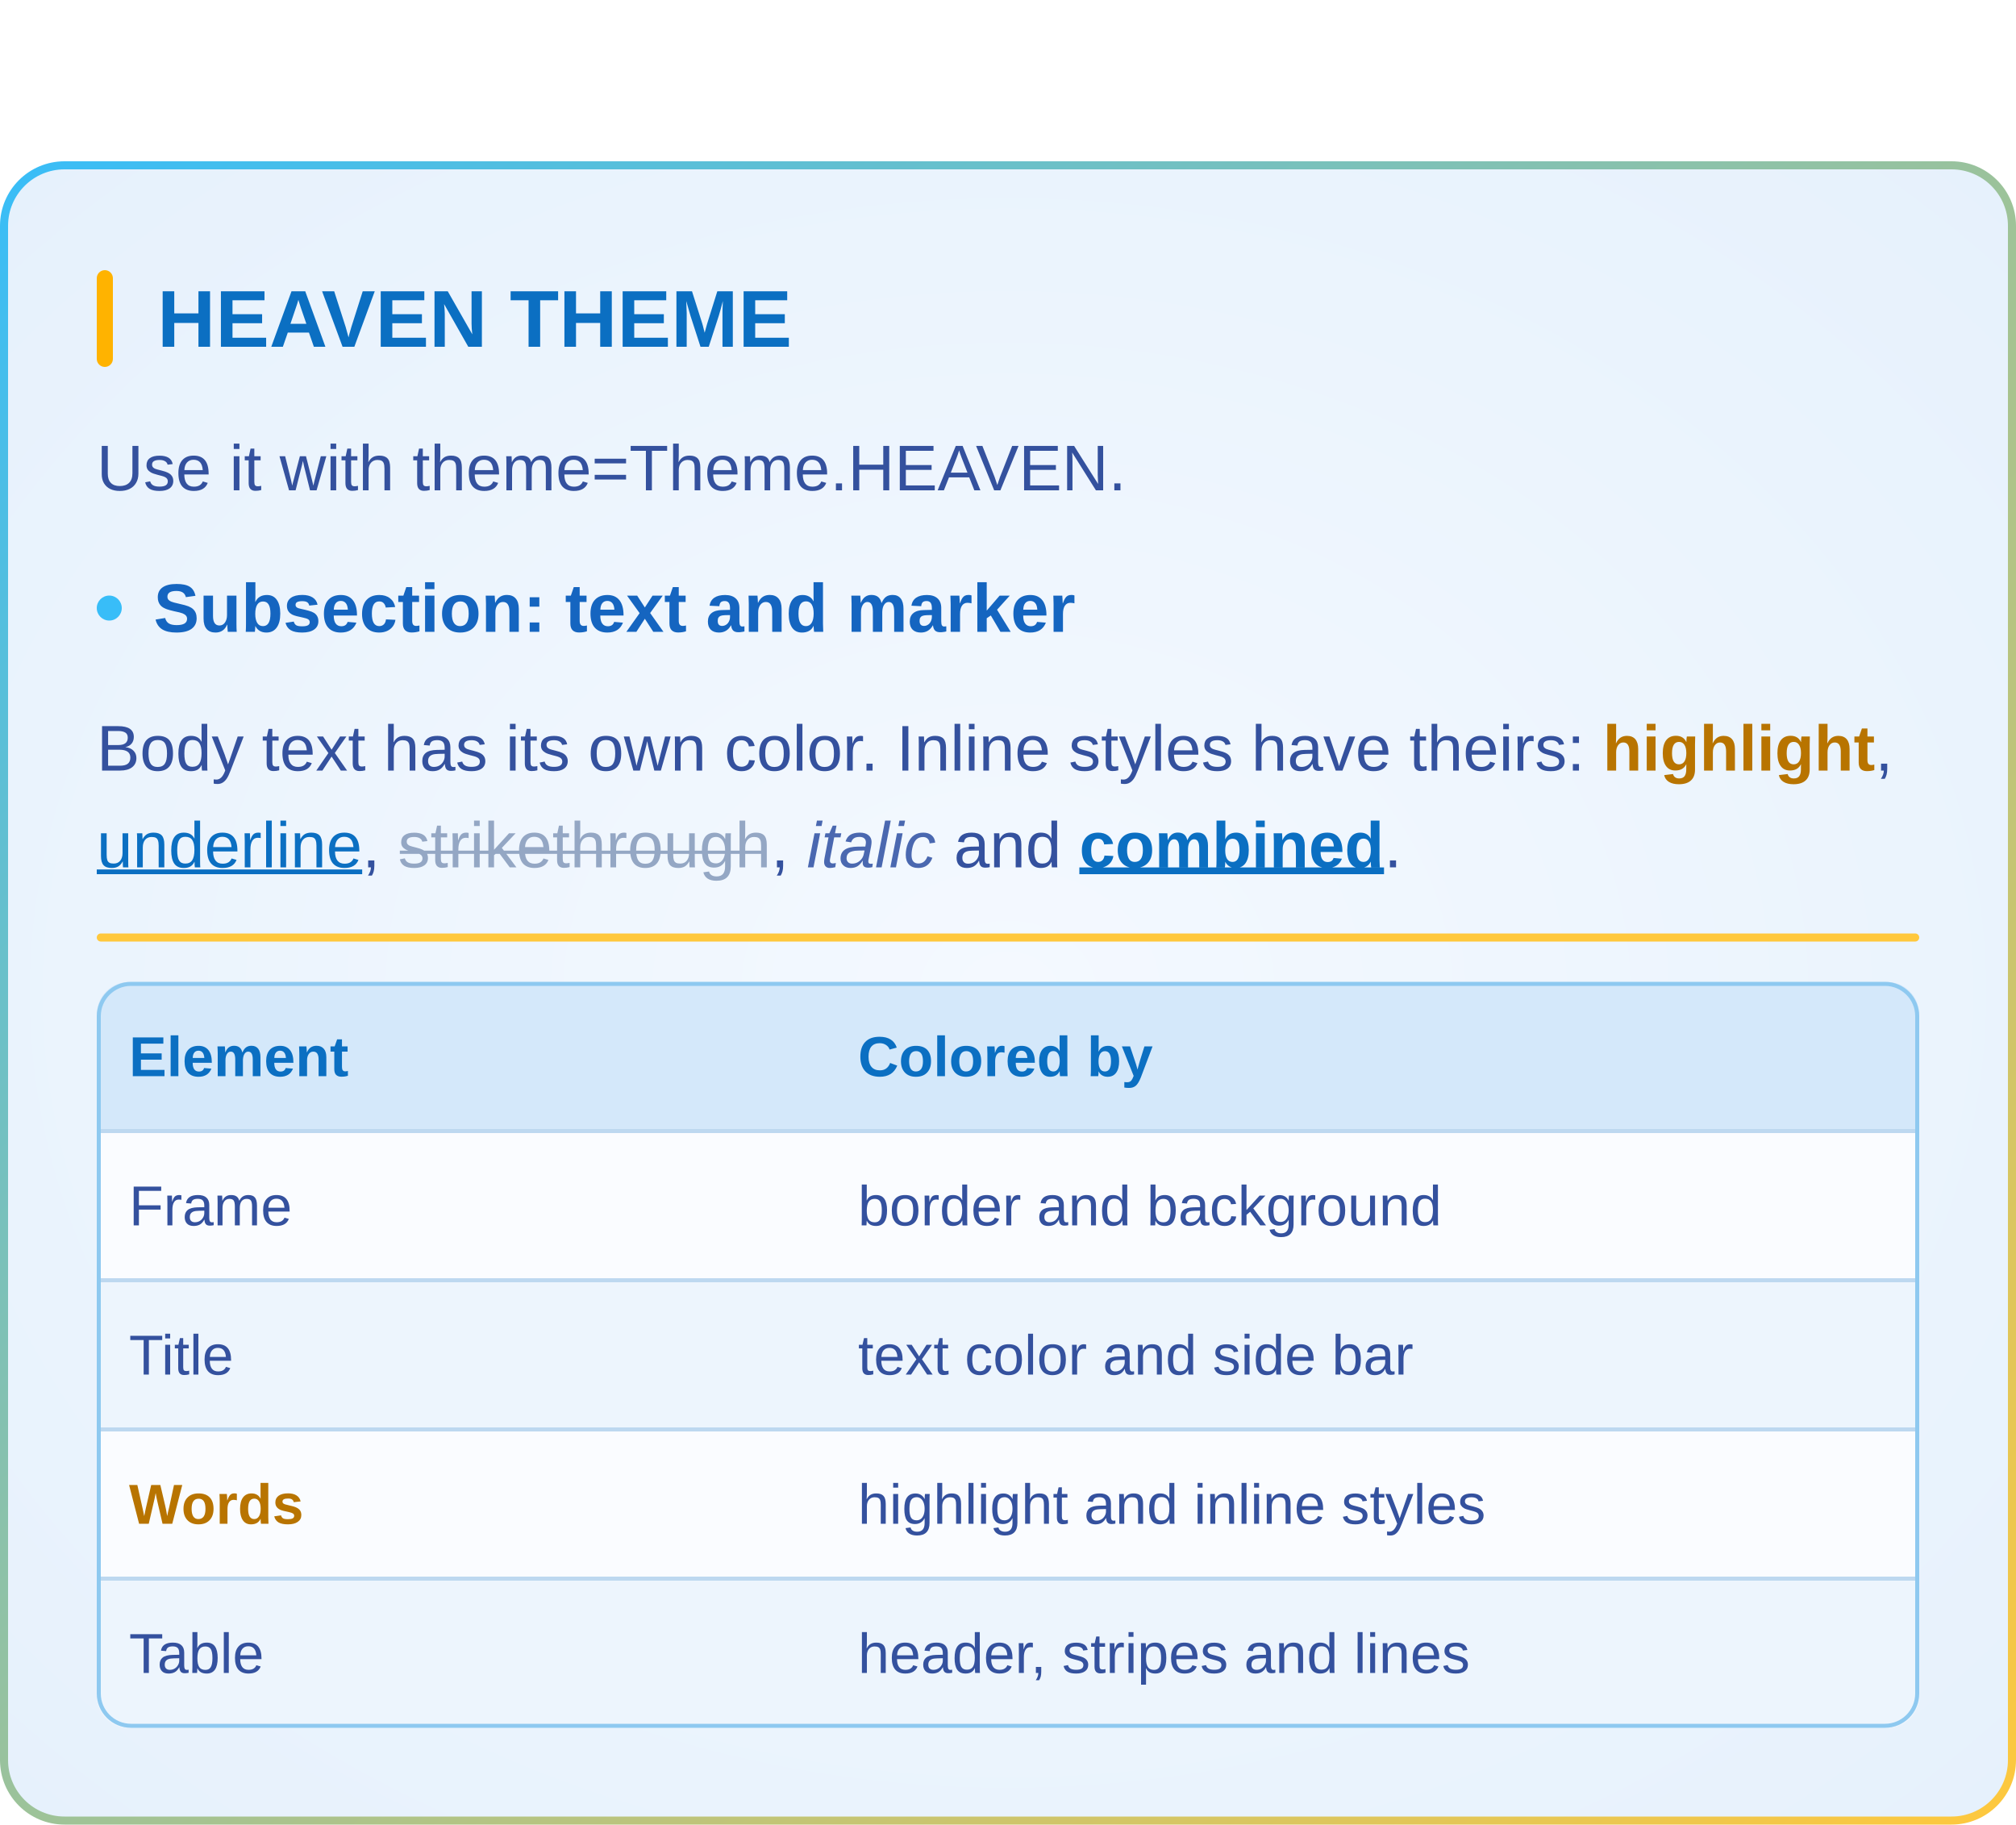
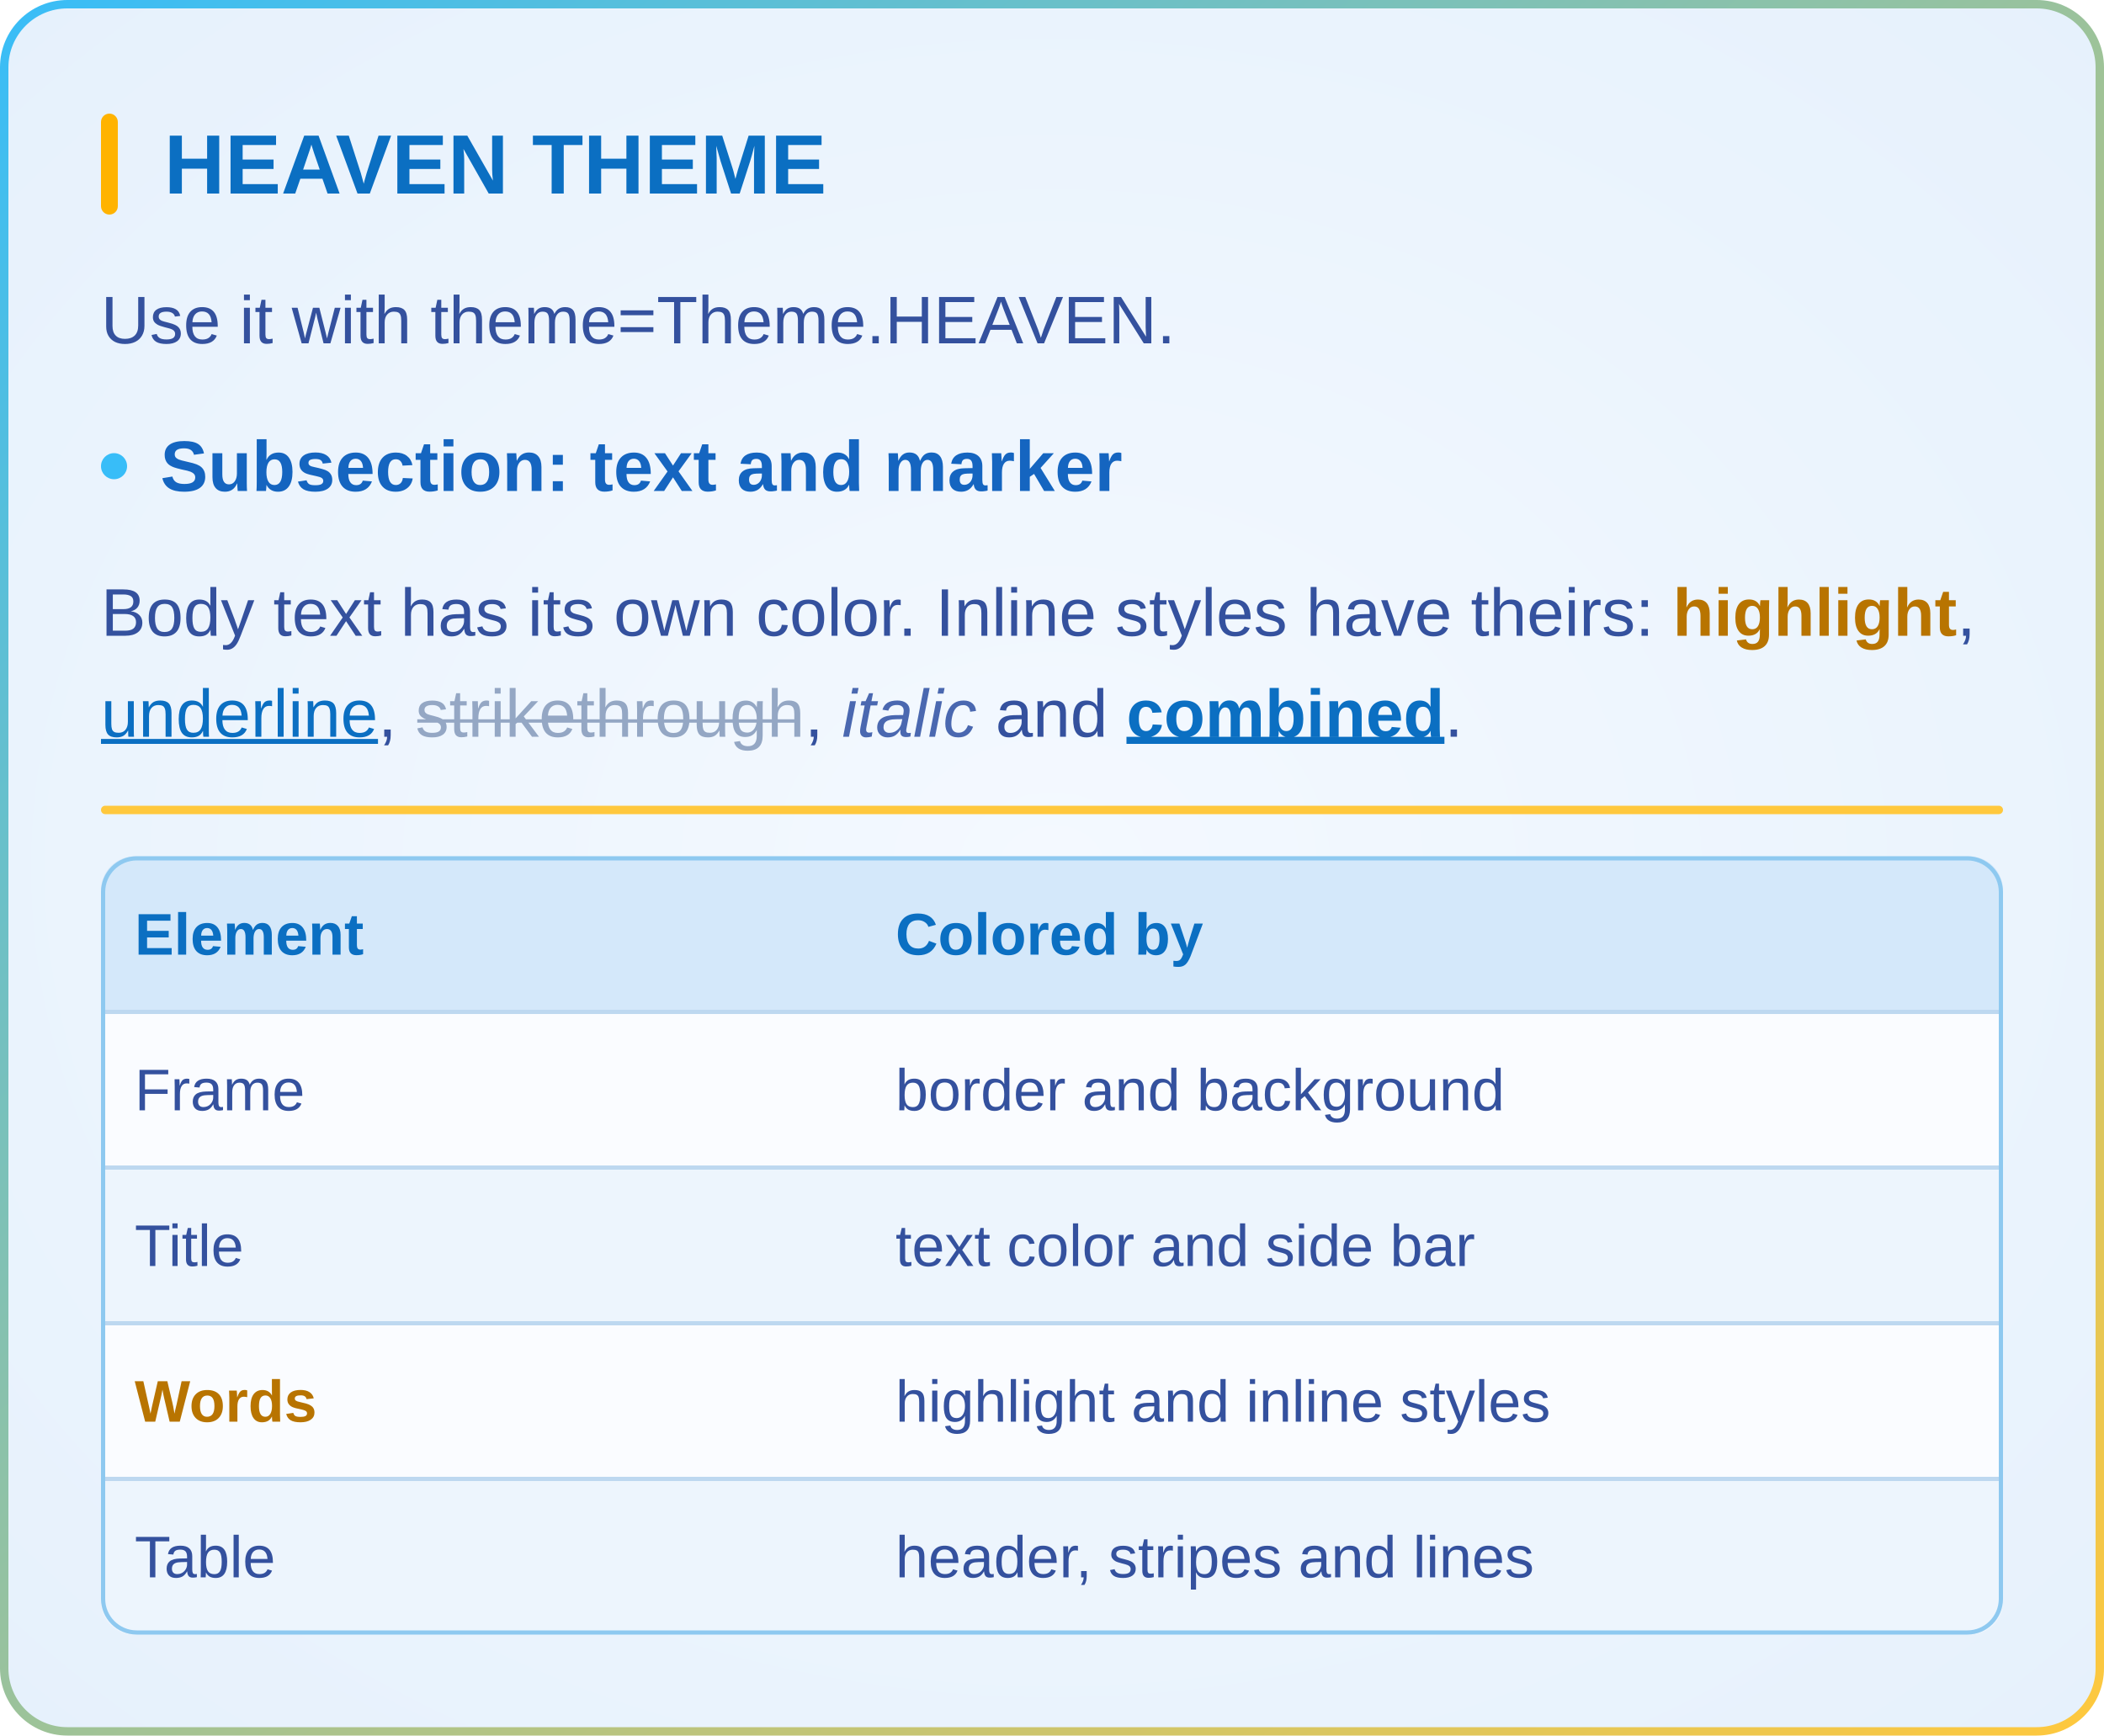
- <svg xmlns="http://www.w3.org/2000/svg" width="500" height="452.5" viewBox="0 0 500 452.5">
+ <svg xmlns="http://www.w3.org/2000/svg" width="500" height="412.5" viewBox="0 0 500 412.5">
  <style>
@keyframes drop-dc5e0af1 {
0% { opacity: 0; transform: translate(0px, -40px) scale(1); } 100% { opacity: 1; transform: translate(0px, 0px) scale(1); }
}
.drop-dc5e0af1 {
  animation: drop-dc5e0af1 0.8s cubic-bezier(0.22, 1, 0.36, 1) 0s 1 both;
  transform-box: fill-box;
  transform-origin: center;
}
@media (prefers-reduced-motion: reduce) {
  .drop-dc5e0af1 { animation: none; }
}
</style>
-   <g transform="translate(0 40)">
+   <g transform="translate(0 0)">
    <g class="drop-dc5e0af1">
      <defs>
        <radialGradient id="background" cx="0.5" cy="0.5" r="0.7">
          <stop offset="0" stop-color="#F4F9FF" />
          <stop offset="1" stop-color="#E6F1FC" />
        </radialGradient>
        <linearGradient id="border" x1="0" y1="0" x2="1" y2="1">
          <stop offset="0" stop-color="#38BDF8" />
          <stop offset="1" stop-color="#FFC83D" />
        </linearGradient>
      </defs>
      <rect x="1" y="1" width="498" height="410.5" rx="15" fill="url(#background)" stroke="none" stroke-width="2" />
      <rect x="1" y="1" width="498" height="410.5" rx="15" fill="none" stroke="url(#border)" stroke-width="2" />
      <g font-family="Arial, Helvetica, sans-serif">
        <rect x="24.0" y="27.0" width="4" height="24.0" rx="2" fill="#FFB300" />
        <text x="39.0" y="46.0" font-size="20" fill="#0B6FC2" font-weight="700">HEAVEN THEME</text>
        <text x="24.0" y="81.6" font-size="16" fill="#34519E">Use it with theme=Theme.HEAVEN.</text>
        <circle cx="27.1" cy="110.8" r="3.1" fill="#38BDF8" />
        <text x="38.1" y="116.7" font-size="17" fill="#1565C0" font-weight="700">Subsection: text and marker</text>
        <text x="24.0" y="151.1" font-size="16" fill="#34519E">Body text has its own color. Inline styles have theirs: <tspan fill="#B87400" font-weight="700">highlight</tspan>,</text>
        <text x="24.0" y="175.1" font-size="16" fill="#34519E">
          <tspan fill="#0B6FC2" text-decoration="underline">underline</tspan>, <tspan fill="#94A7C4" text-decoration="line-through">strikethrough</tspan>, <tspan fill="#4A68B0" font-style="italic">italic</tspan> and <tspan fill="#0B6FC2" font-weight="700" text-decoration="underline">combined</tspan>.</text>
        <rect x="24.0" y="191.5" width="452.0" height="2" rx="1" fill="#FFC83D" />
        <clipPath id="table-clip-24-204">
          <rect x="24.0" y="203.5" width="452.0" height="185.0" rx="8" />
        </clipPath>
        <g clip-path="url(#table-clip-24-204)">
          <rect x="24.0" y="203.5" width="452.0" height="185.0" fill="#FAFCFF" />
          <rect x="24.0" y="203.5" width="452.0" height="37.0" fill="#D4E8FA" />
          <rect x="24.0" y="277.5" width="452.0" height="37.0" fill="#EDF5FD" />
          <rect x="24.0" y="351.5" width="452.0" height="37.0" fill="#EDF5FD" />
        </g>
        <line x1="24.0" y1="240.5" x2="476.0" y2="240.5" stroke="#BDD8F0" stroke-width="1" />
        <line x1="24.0" y1="277.5" x2="476.0" y2="277.5" stroke="#BDD8F0" stroke-width="1" />
        <line x1="24.0" y1="314.5" x2="476.0" y2="314.5" stroke="#BDD8F0" stroke-width="1" />
        <line x1="24.0" y1="351.5" x2="476.0" y2="351.5" stroke="#BDD8F0" stroke-width="1" />
        <text x="32.0" y="226.9" font-size="14" fill="#0B6FC2" font-weight="700">Element</text>
        <text x="212.8" y="226.9" font-size="14" fill="#0B6FC2" font-weight="700">Colored by</text>
        <text x="32.0" y="263.9" font-size="14" fill="#34519E">Frame</text>
        <text x="212.8" y="263.9" font-size="14" fill="#34519E">border and background</text>
        <text x="32.0" y="300.9" font-size="14" fill="#34519E">Title</text>
        <text x="212.8" y="300.9" font-size="14" fill="#34519E">text color and side bar</text>
        <text x="32.0" y="337.9" font-size="14" fill="#34519E">
          <tspan fill="#B87400" font-weight="700">Words</tspan>
        </text>
        <text x="212.8" y="337.9" font-size="14" fill="#34519E">highlight and inline styles</text>
        <text x="32.0" y="374.9" font-size="14" fill="#34519E">Table</text>
        <text x="212.8" y="374.9" font-size="14" fill="#34519E">header, stripes and lines</text>
        <rect x="24.5" y="204.0" width="451.0" height="184.0" rx="8" fill="none" stroke="#8EC9F0" stroke-width="1" />
      </g>
    </g>
  </g>
</svg>
